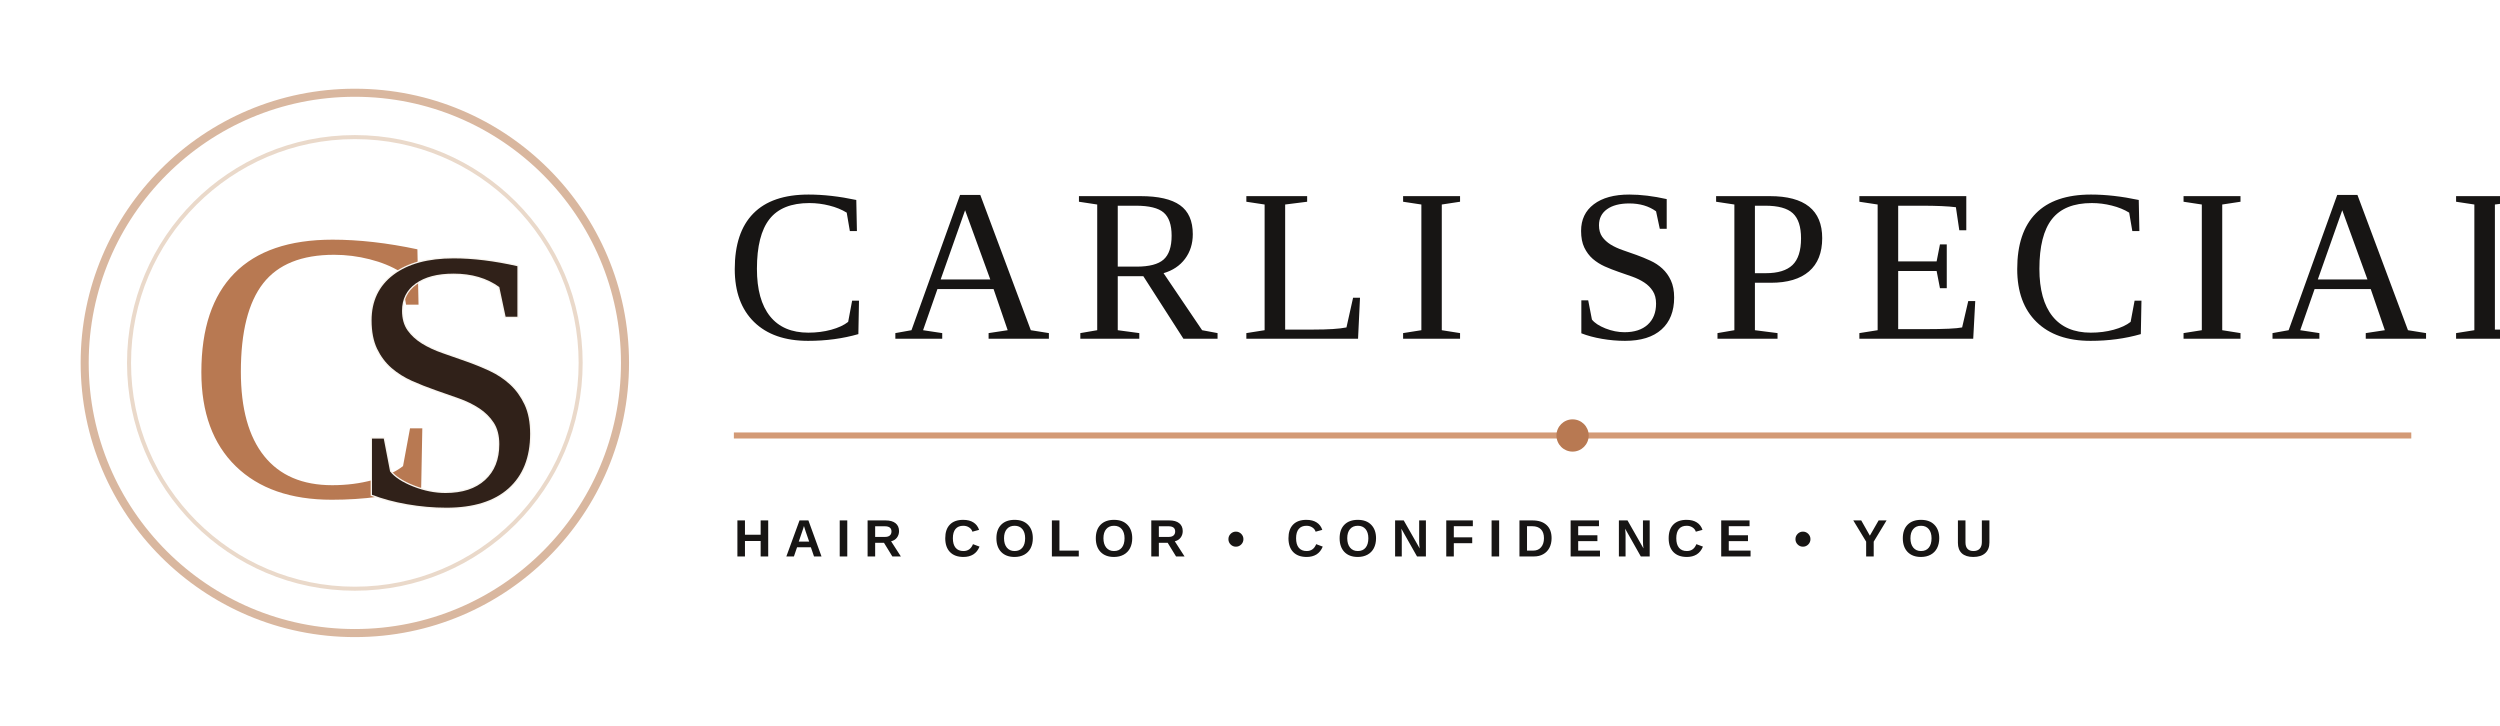
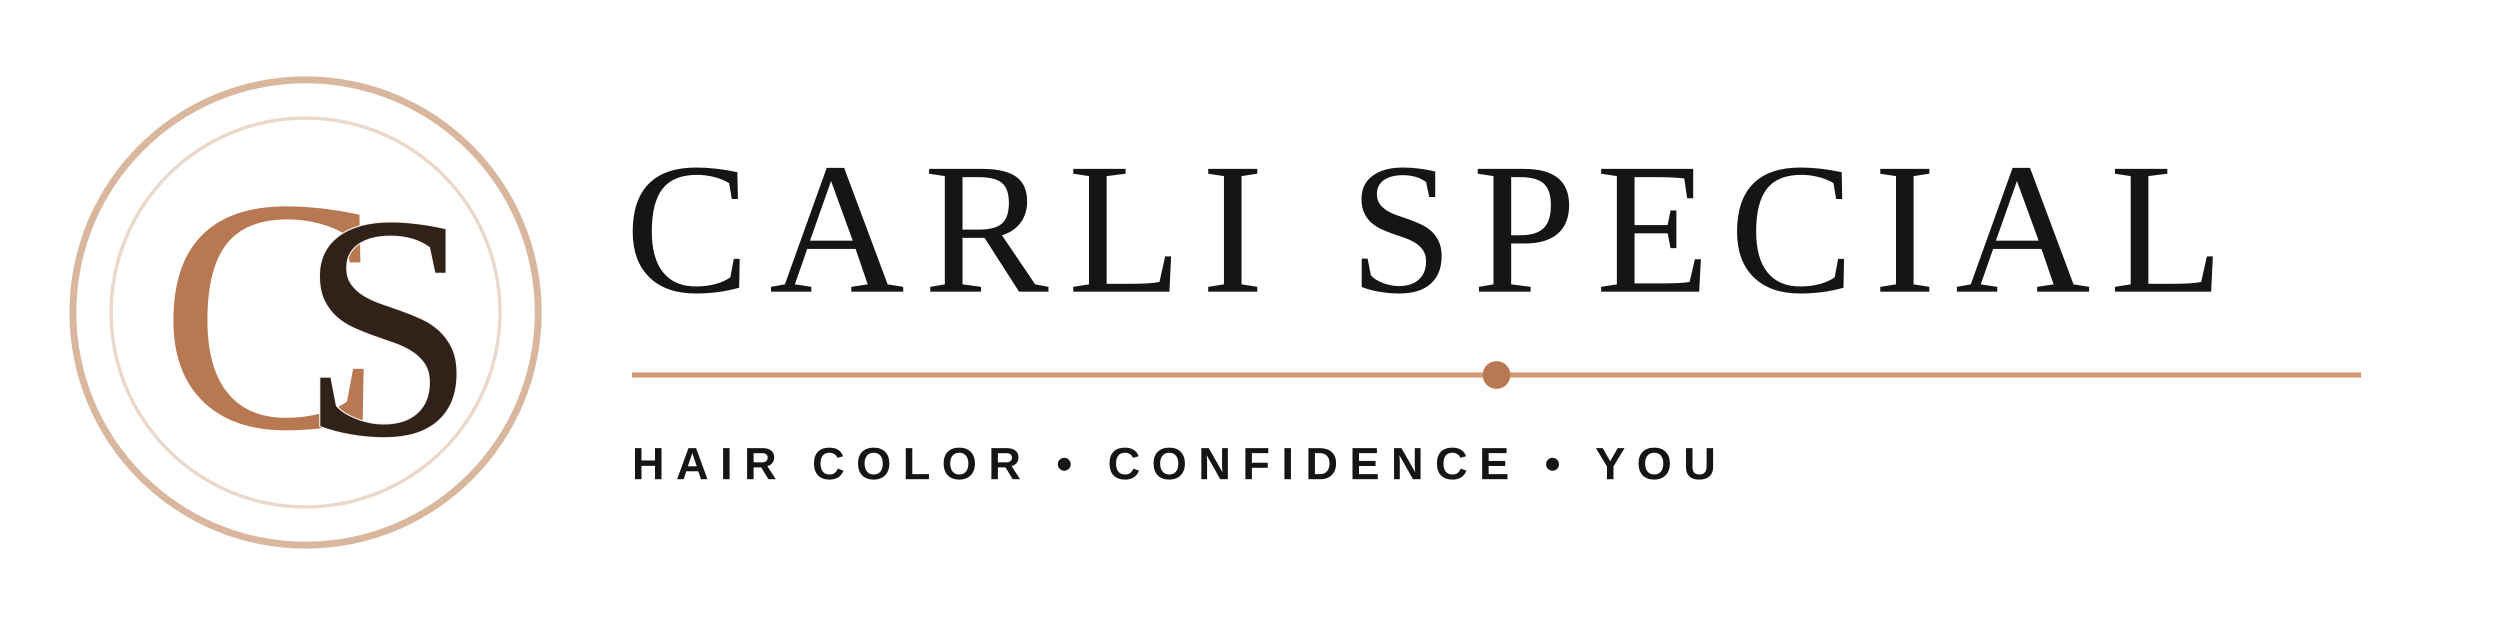
- <svg xmlns="http://www.w3.org/2000/svg" viewBox="0 0 620 180" role="img" aria-labelledby="title desc">
+ <svg xmlns="http://www.w3.org/2000/svg" viewBox="0 0 720 180" role="img" aria-labelledby="title desc">
  <defs>
    <style>
      .serif{font-family:Georgia,"Times New Roman",serif}
      .sans{font-family:Arial,Helvetica,sans-serif}
    </style>
  </defs>
  <g transform="translate(8 10)">
    <circle cx="80" cy="80" r="67" fill="none" stroke="#d9b79f" stroke-width="2" />
    <circle cx="80" cy="80" r="56" fill="none" stroke="#ead9ca" stroke-width="1" />
    <text x="38" y="113" class="serif" font-size="96" fill="#b87952">C</text>
    <text x="78" y="115" class="serif" font-size="92" fill="#302119" stroke="#f8f4ee" stroke-width=".65" paint-order="stroke">S</text>
  </g>
  <text x="180" y="84" class="serif" font-size="54" font-weight="400" letter-spacing="5.5" fill="#171514">CARLI SPECIAL</text>
-   <line x1="182" y1="108" x2="598" y2="108" stroke="#d39a76" stroke-width="1.5" />
-   <circle cx="390" cy="108" r="4" fill="#b87952" />
+   <line x1="182" y1="108" x2="680" y2="108" stroke="#d39a76" stroke-width="1.5" />
+   <circle cx="431" cy="108" r="4" fill="#b87952" />
  <text x="182" y="138" class="sans" font-size="13" font-weight="600" letter-spacing="3.3" fill="#171514">HAIR COLOR  •  CONFIDENCE  •  YOU</text>
</svg>
